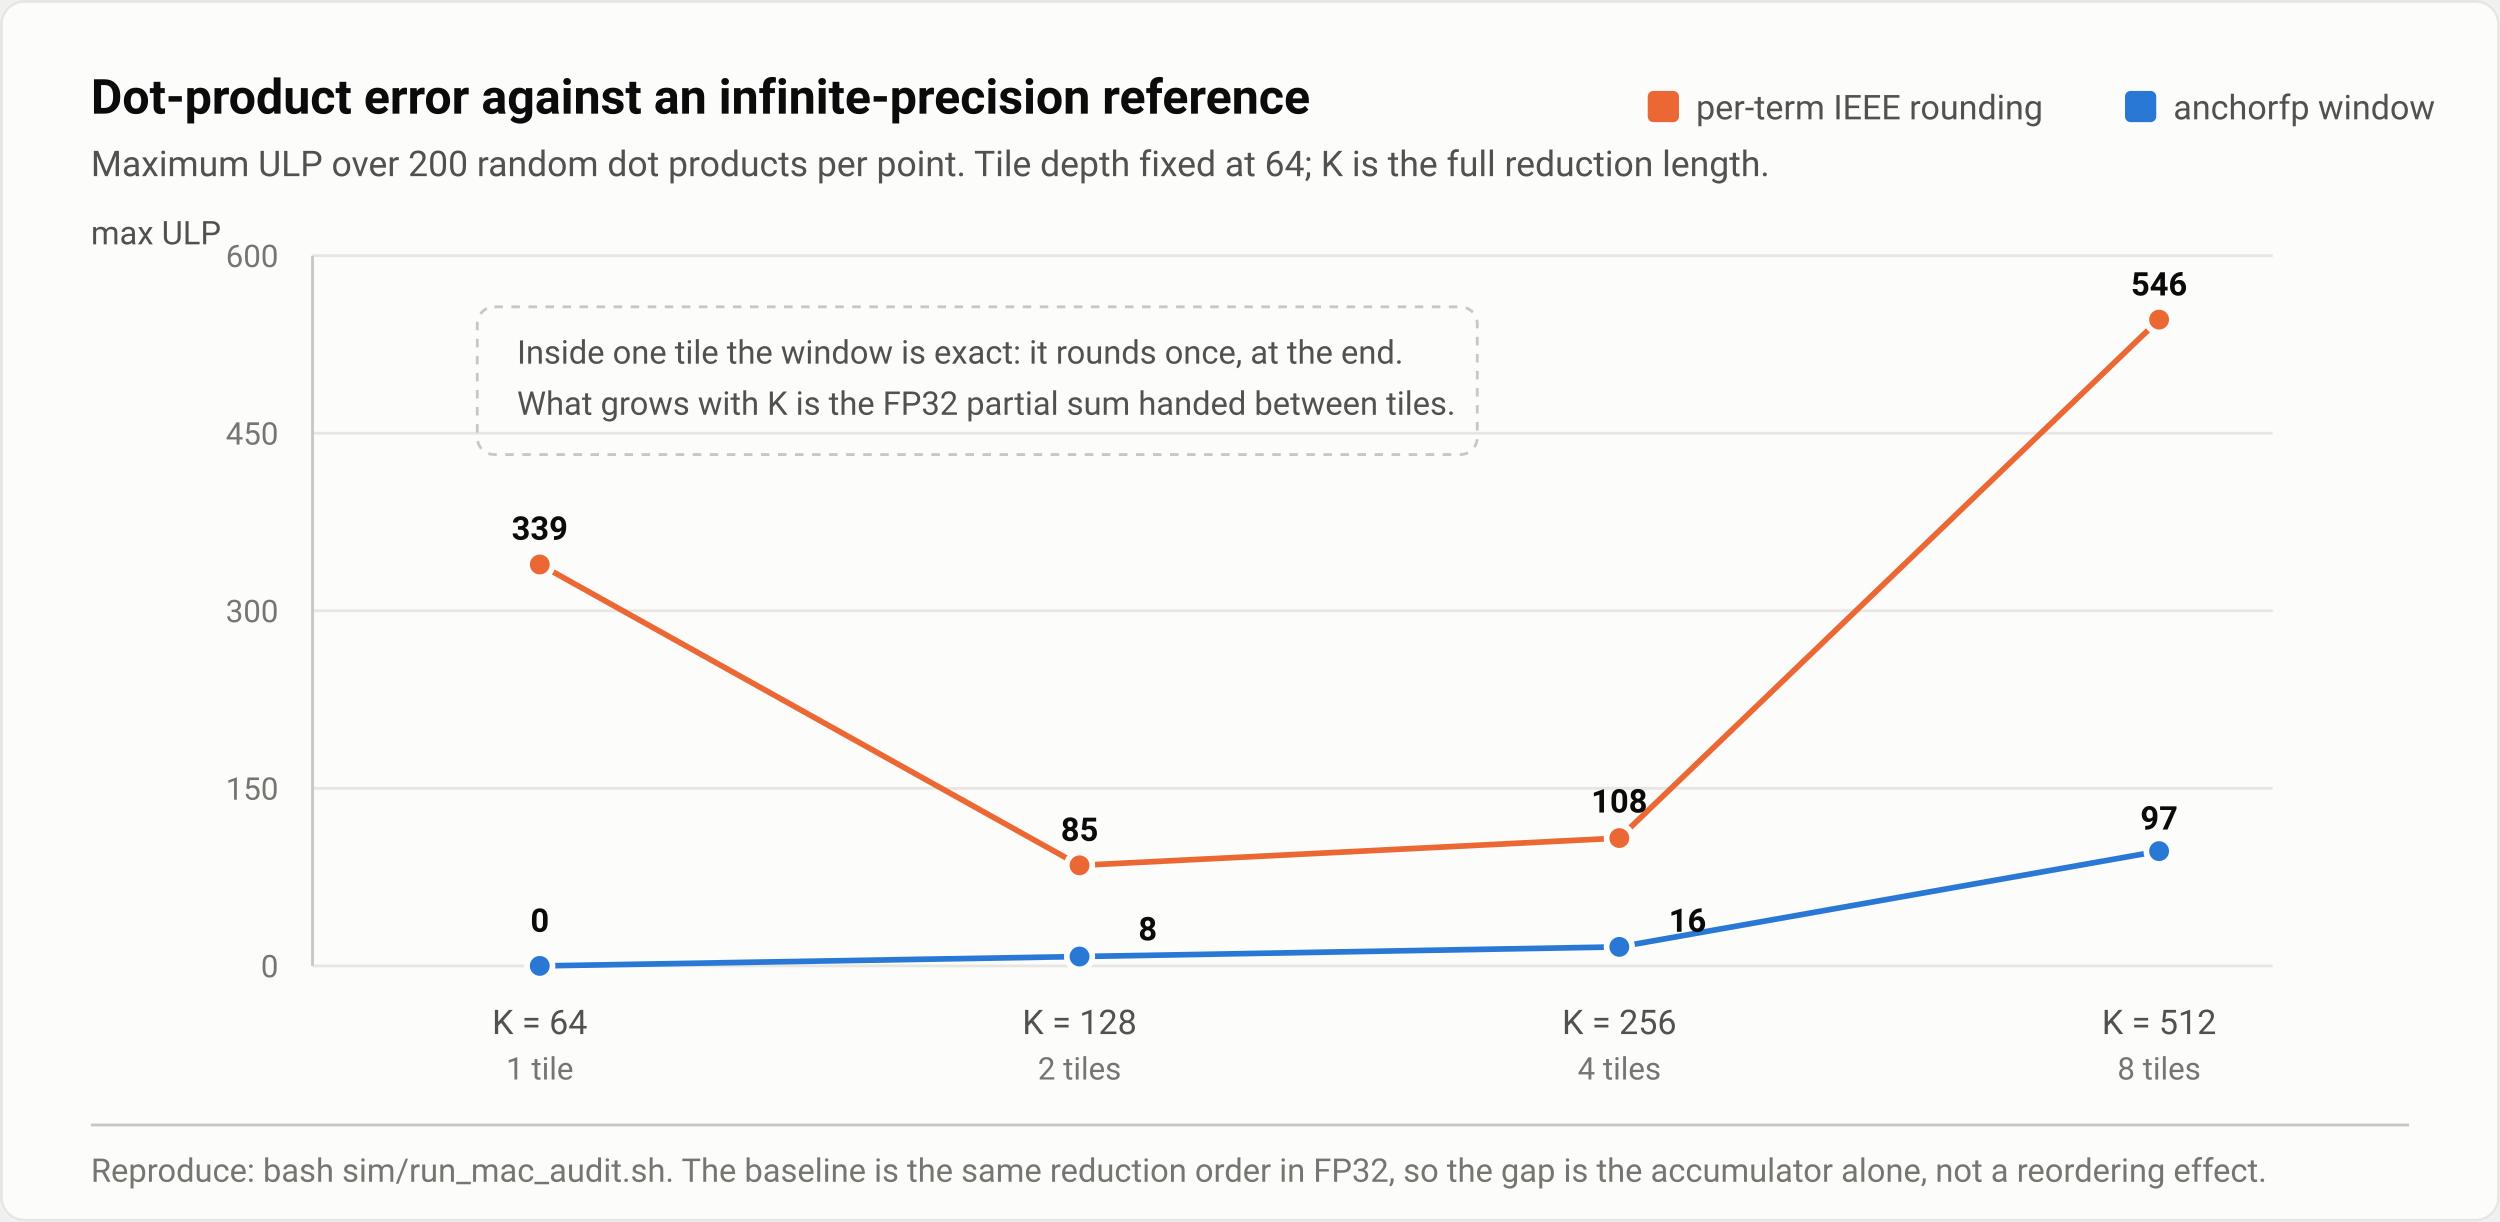
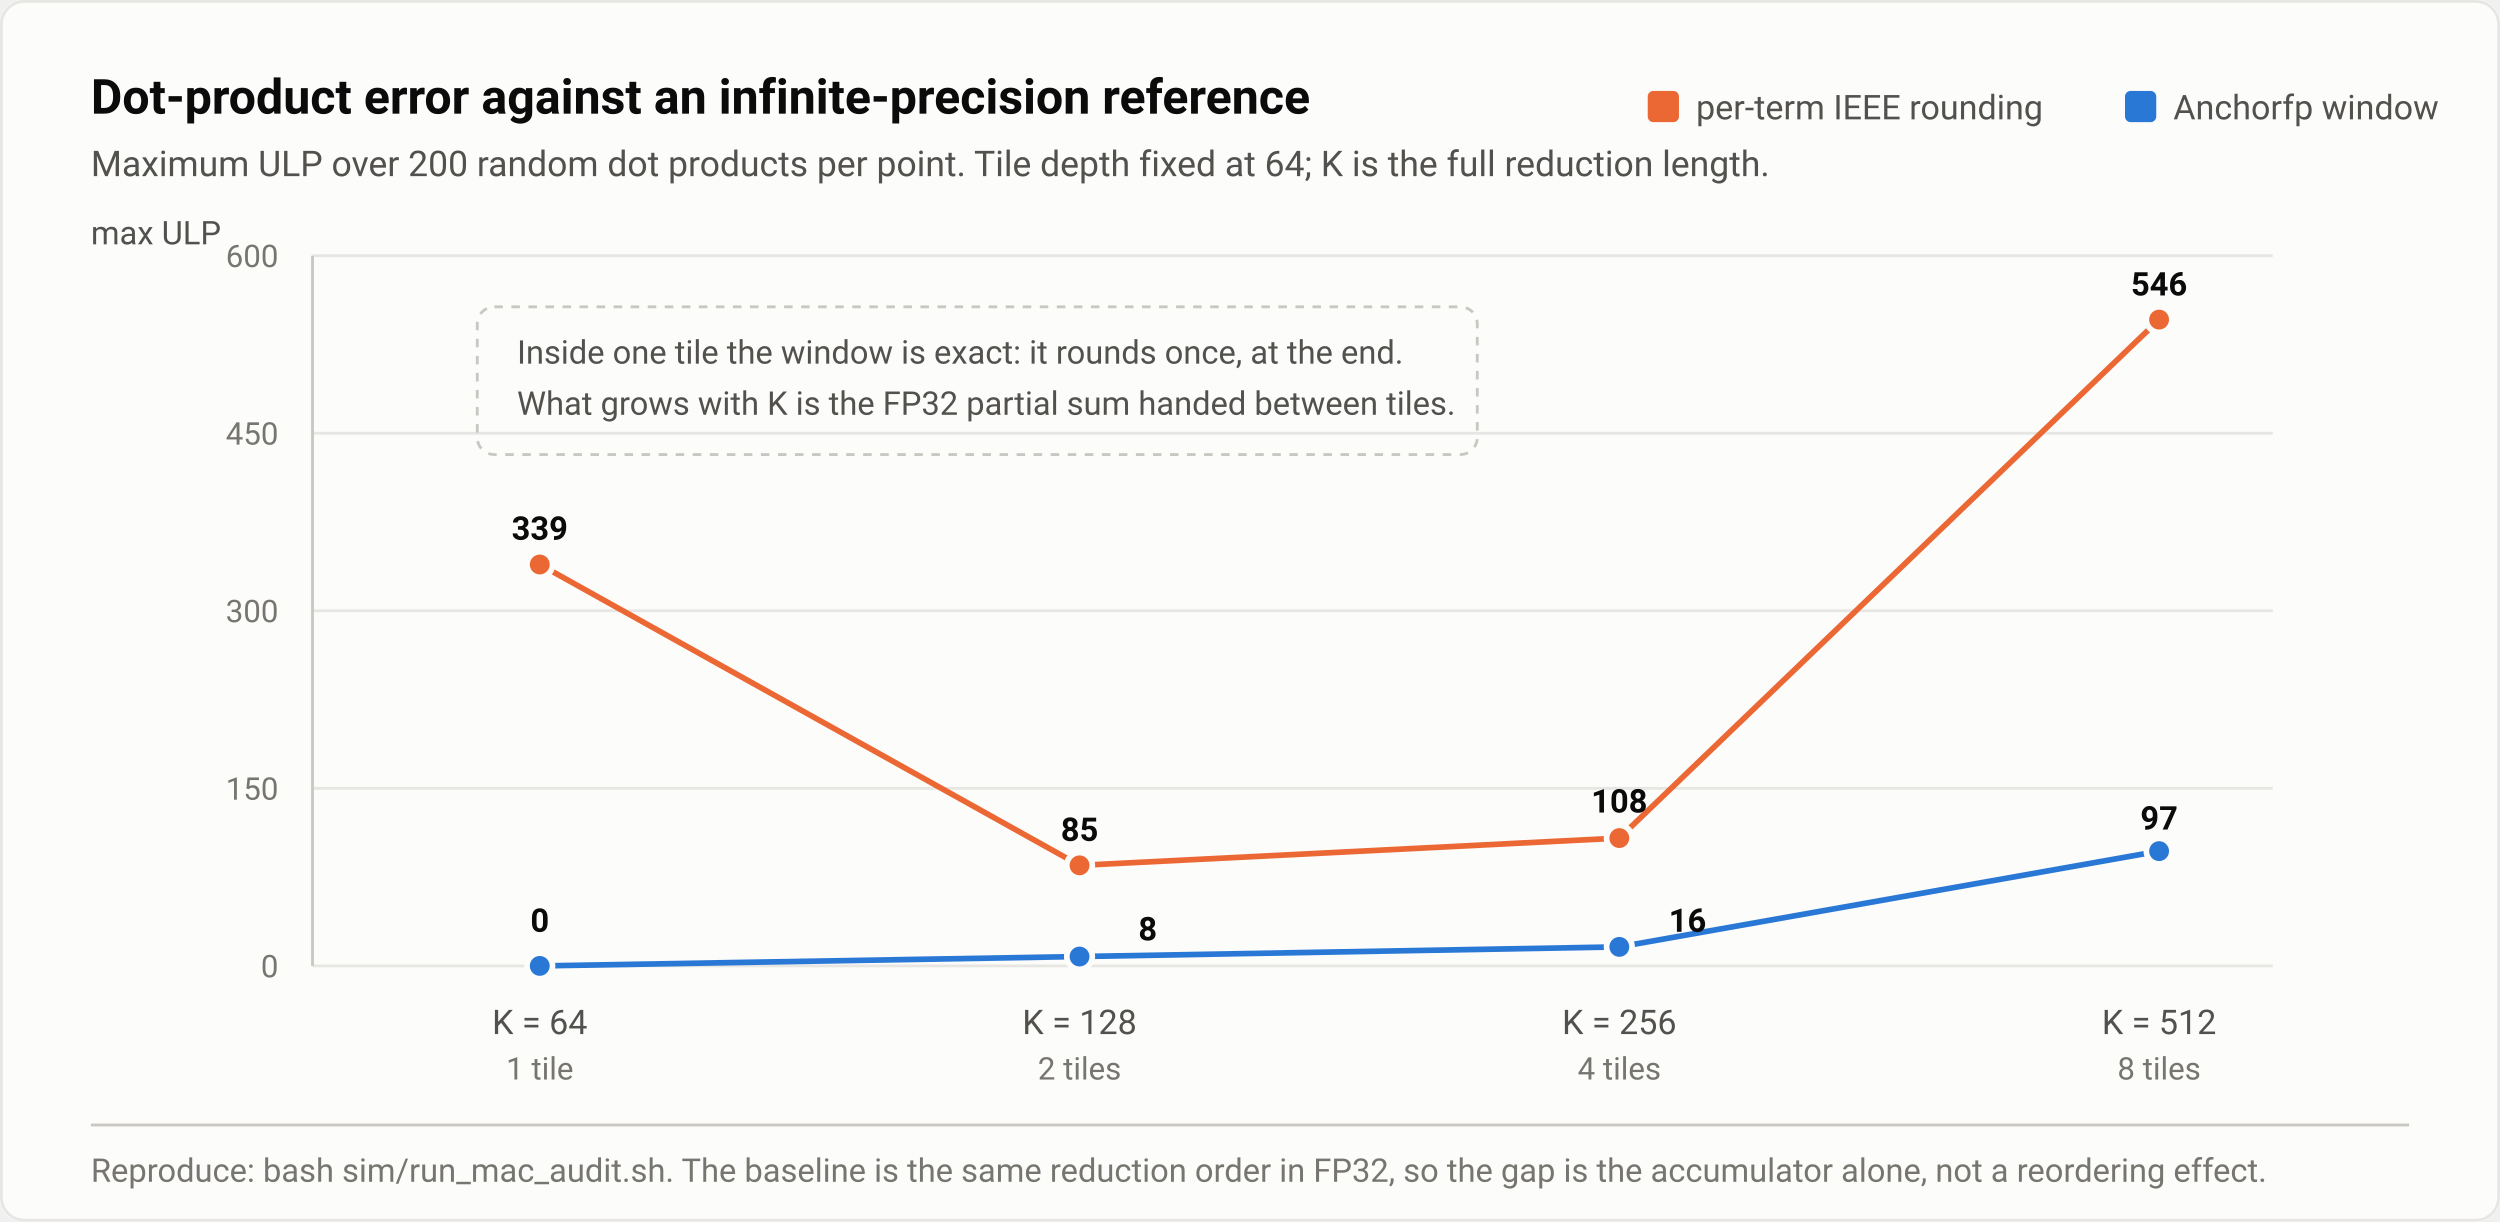
<svg xmlns="http://www.w3.org/2000/svg" viewBox="0 0 880 430" width="880" height="430" role="img" aria-label="Maximum ULP error of a dot product versus K, windowed accumulator compared with per-term IEEE rounding">
  <style>
  .s{fill:#fcfcfb}
  .t1{fill:#0b0b0b}
  .t2{fill:#52514e}
  .t3{fill:#77756f}
  .grid{stroke:#e7e6e2;stroke-width:1}
  .axis{stroke:#c9c7c1;stroke-width:1}
  .l1{stroke:#2a78d6;stroke-width:2;fill:none}
  .l2{stroke:#eb6834;stroke-width:2;fill:none}
  .m1{fill:#2a78d6;stroke:#fcfcfb;stroke-width:2}
  .m2{fill:#eb6834;stroke:#fcfcfb;stroke-width:2}
  .sw1{fill:#2a78d6}
  .sw2{fill:#eb6834}
  .frame{fill:none;stroke:#e7e6e2;stroke-width:1}
  .note{fill:none;stroke:#c9c7c1;stroke-width:1;stroke-dasharray:3 3}
  text{font-family:-apple-system,BlinkMacSystemFont,'Segoe UI',Roboto,'Helvetica Neue',Arial,sans-serif}
  @media (prefers-color-scheme: dark){
    .s{fill:#1a1a19} .t1{fill:#ffffff} .t2{fill:#c3c2b7} .t3{fill:#8f8d85}
    .grid{stroke:#2e2e2c} .axis{stroke:#3d3c39} .frame{stroke:#2e2e2c} .note{stroke:#3d3c39}
    .l1{stroke:#3987e5} .l2{stroke:#d95926}
    .m1{fill:#3987e5;stroke:#1a1a19} .m2{fill:#d95926;stroke:#1a1a19}
    .sw1{fill:#3987e5} .sw2{fill:#d95926}
  }
</style>
  <rect class="s" x="0" y="0" width="880" height="430" rx="8" />
  <rect class="frame" x="0.5" y="0.5" width="879" height="429" rx="8" />
  <text class="t1" x="32" y="40" font-size="17" font-weight="600">Dot-product error against an infinite-precision reference</text>
  <text class="t2" x="32" y="62" font-size="12.5">Maximum ULP over 200 random dot products per point. Tile depth fixed at 64; K is the full reduction length.</text>
  <g font-size="12">
    <rect class="sw2" x="580" y="32" width="11" height="11" rx="2" />
    <text class="t2" x="597" y="42">per-term IEEE rounding</text>
    <rect class="sw1" x="748" y="32" width="11" height="11" rx="2" />
-     <text class="t2" x="765" y="42">anchorfp window</text>
+     <text class="t2" x="765" y="42">Anchorfp window</text>
  </g>
  <g class="grid">
    <line x1="110" y1="340" x2="800" y2="340" />
    <line x1="110" y1="277.5" x2="800" y2="277.5" />
    <line x1="110" y1="215" x2="800" y2="215" />
    <line x1="110" y1="152.5" x2="800" y2="152.5" />
    <line x1="110" y1="90" x2="800" y2="90" />
  </g>
  <g class="t3" font-size="11" text-anchor="end">
    <text x="98" y="344">0</text>
    <text x="98" y="281.5">150</text>
    <text x="98" y="219">300</text>
    <text x="98" y="156.5">450</text>
    <text x="98" y="94">600</text>
  </g>
  <text class="t2" x="32" y="86" font-size="11.5">max ULP</text>
  <line class="axis" x1="110" y1="90" x2="110" y2="340" />
  <g class="t2" font-size="12" text-anchor="middle">
    <text x="190" y="364">K = 64</text>
    <text x="380" y="364">K = 128</text>
    <text x="570" y="364">K = 256</text>
    <text x="760" y="364">K = 512</text>
  </g>
  <g class="t3" font-size="11" text-anchor="middle">
    <text x="190" y="380">1 tile</text>
    <text x="380" y="380">2 tiles</text>
    <text x="570" y="380">4 tiles</text>
    <text x="760" y="380">8 tiles</text>
  </g>
  <polyline class="l2" points="190,198.7 380,304.6 570,295 760,112.5" />
  <polyline class="l1" points="190,340 380,336.7 570,333.3 760,299.6" />
  <circle class="m2" cx="190" cy="198.7" r="4.5" />
  <circle class="m2" cx="380" cy="304.6" r="4.5" />
  <circle class="m2" cx="570" cy="295" r="4.5" />
  <circle class="m2" cx="760" cy="112.5" r="4.5" />
  <circle class="m1" cx="190" cy="340" r="4.5" />
  <circle class="m1" cx="380" cy="336.7" r="4.5" />
  <circle class="m1" cx="570" cy="333.3" r="4.5" />
  <circle class="m1" cx="760" cy="299.6" r="4.5" />
  <g class="t1" font-size="11.5" font-weight="600" text-anchor="middle">
    <text x="190" y="190">339</text>
    <text x="380" y="296">85</text>
    <text x="570" y="286">108</text>
    <text x="760" y="104">546</text>
  </g>
  <g class="t1" font-size="11.5" font-weight="600" text-anchor="middle">
    <text x="190" y="328">0</text>
    <text x="404" y="331">8</text>
    <text x="594" y="328">16</text>
    <text x="760" y="292">97</text>
  </g>
  <rect class="note" x="168" y="108" width="352" height="52" rx="6" />
  <text class="t2" x="182" y="128" font-size="11.5">Inside one tile the window is exact: it rounds once, at the end.</text>
  <text class="t2" x="182" y="146" font-size="11.5">What grows with K is the FP32 partial sum handed between tiles.</text>
  <line class="axis" x1="32" y1="396" x2="848" y2="396" />
  <text class="t3" x="32" y="416" font-size="11.5">Reproduce: bash sim/run_mac_audit.sh. The baseline is the same reduction order in FP32, so the gap is the accumulator alone, not a reordering effect.</text>
</svg>
